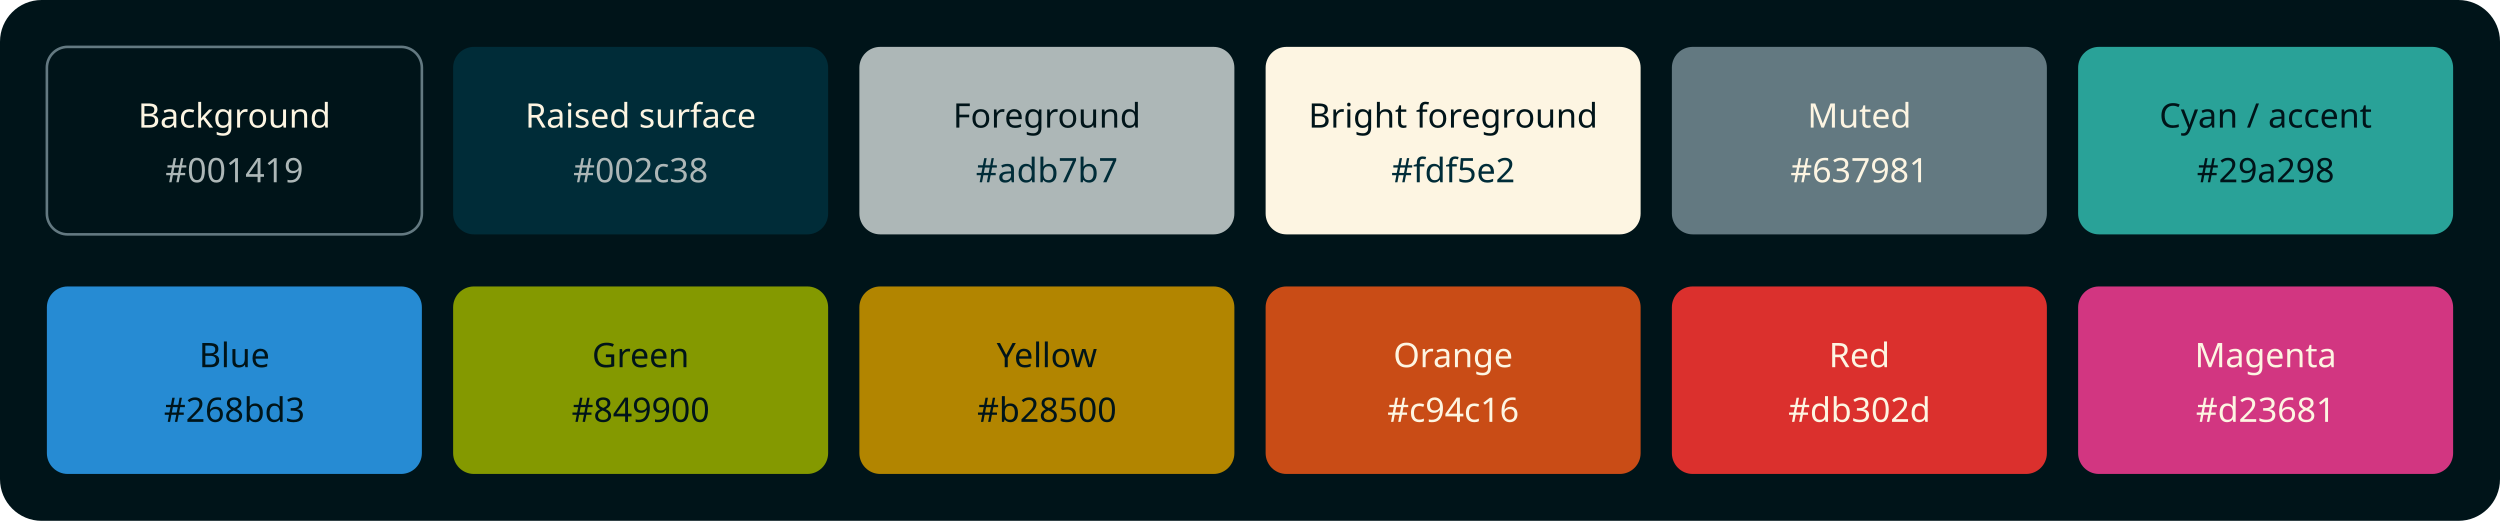
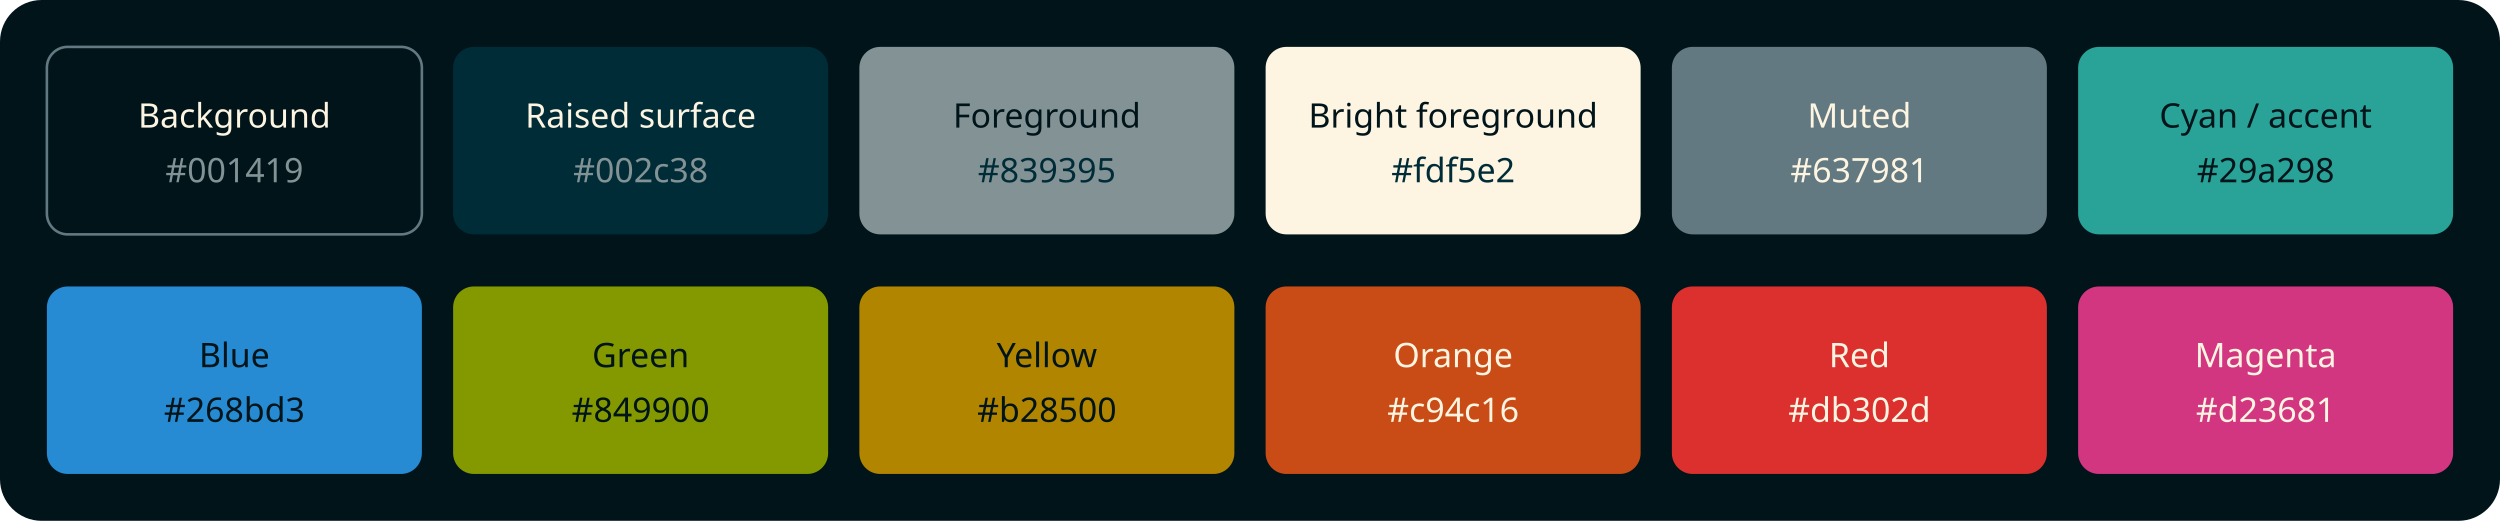
<svg xmlns="http://www.w3.org/2000/svg" width="960" height="200" viewBox="0 0 960 200" role="img" aria-labelledby="title desc">
  <rect width="960" height="200" rx="16" fill="#001419" />
  <g font-family="sans-serif" font-size="13" text-anchor="middle">
    <g transform="translate(18 18)">
      <rect width="144" height="72" rx="8" fill="#001419" stroke="#637981" />
      <text x="72" y="31" fill="#fdf5e2">Background</text>
-       <text x="72" y="52" fill="#adb7b7">#001419</text>
+       <text x="72" y="52" fill="#839395">#001419</text>
    </g>
    <g transform="translate(174 18)">
      <rect width="144" height="72" rx="8" fill="#002c38" />
      <text x="72" y="31" fill="#fdf5e2">Raised surface</text>
-       <text x="72" y="52" fill="#adb7b7">#002c38</text>
+       <text x="72" y="52" fill="#839395">#002c38</text>
    </g>
    <g transform="translate(330 18)">
-       <rect width="144" height="72" rx="8" fill="#adb7b7" />
+       <rect width="144" height="72" rx="8" fill="#839395" />
      <text x="72" y="31" fill="#001419">Foreground</text>
-       <text x="72" y="52" fill="#002c38">#adb7b7</text>
+       <text x="72" y="52" fill="#002c38">#839395</text>
    </g>
    <g transform="translate(486 18)">
      <rect width="144" height="72" rx="8" fill="#fdf5e2" />
      <text x="72" y="31" fill="#001419">Bright foreground</text>
      <text x="72" y="52" fill="#002c38">#fdf5e2</text>
    </g>
    <g transform="translate(642 18)">
      <rect width="144" height="72" rx="8" fill="#637981" />
      <text x="72" y="31" fill="#fdf5e2">Muted</text>
      <text x="72" y="52" fill="#fdf5e2">#637981</text>
    </g>
    <g transform="translate(798 18)">
      <rect width="144" height="72" rx="8" fill="#29a298" />
      <text x="72" y="31" fill="#001419">Cyan / accent</text>
      <text x="72" y="52" fill="#001419">#29a298</text>
    </g>
    <g transform="translate(18 110)">
      <rect width="144" height="72" rx="8" fill="#268bd3" />
      <text x="72" y="31" fill="#001419">Blue</text>
      <text x="72" y="52" fill="#001419">#268bd3</text>
    </g>
    <g transform="translate(174 110)">
      <rect width="144" height="72" rx="8" fill="#849900" />
      <text x="72" y="31" fill="#001419">Green</text>
      <text x="72" y="52" fill="#001419">#849900</text>
    </g>
    <g transform="translate(330 110)">
      <rect width="144" height="72" rx="8" fill="#b28500" />
      <text x="72" y="31" fill="#001419">Yellow</text>
      <text x="72" y="52" fill="#001419">#b28500</text>
    </g>
    <g transform="translate(486 110)">
      <rect width="144" height="72" rx="8" fill="#c94c16" />
      <text x="72" y="31" fill="#fdf5e2">Orange</text>
      <text x="72" y="52" fill="#fdf5e2">#c94c16</text>
    </g>
    <g transform="translate(642 110)">
      <rect width="144" height="72" rx="8" fill="#db302d" />
      <text x="72" y="31" fill="#fdf5e2">Red</text>
      <text x="72" y="52" fill="#fdf5e2">#db302d</text>
    </g>
    <g transform="translate(798 110)">
      <rect width="144" height="72" rx="8" fill="#d23681" />
      <text x="72" y="31" fill="#fdf5e2">Magenta</text>
      <text x="72" y="52" fill="#fdf5e2">#d23681</text>
    </g>
  </g>
</svg>
